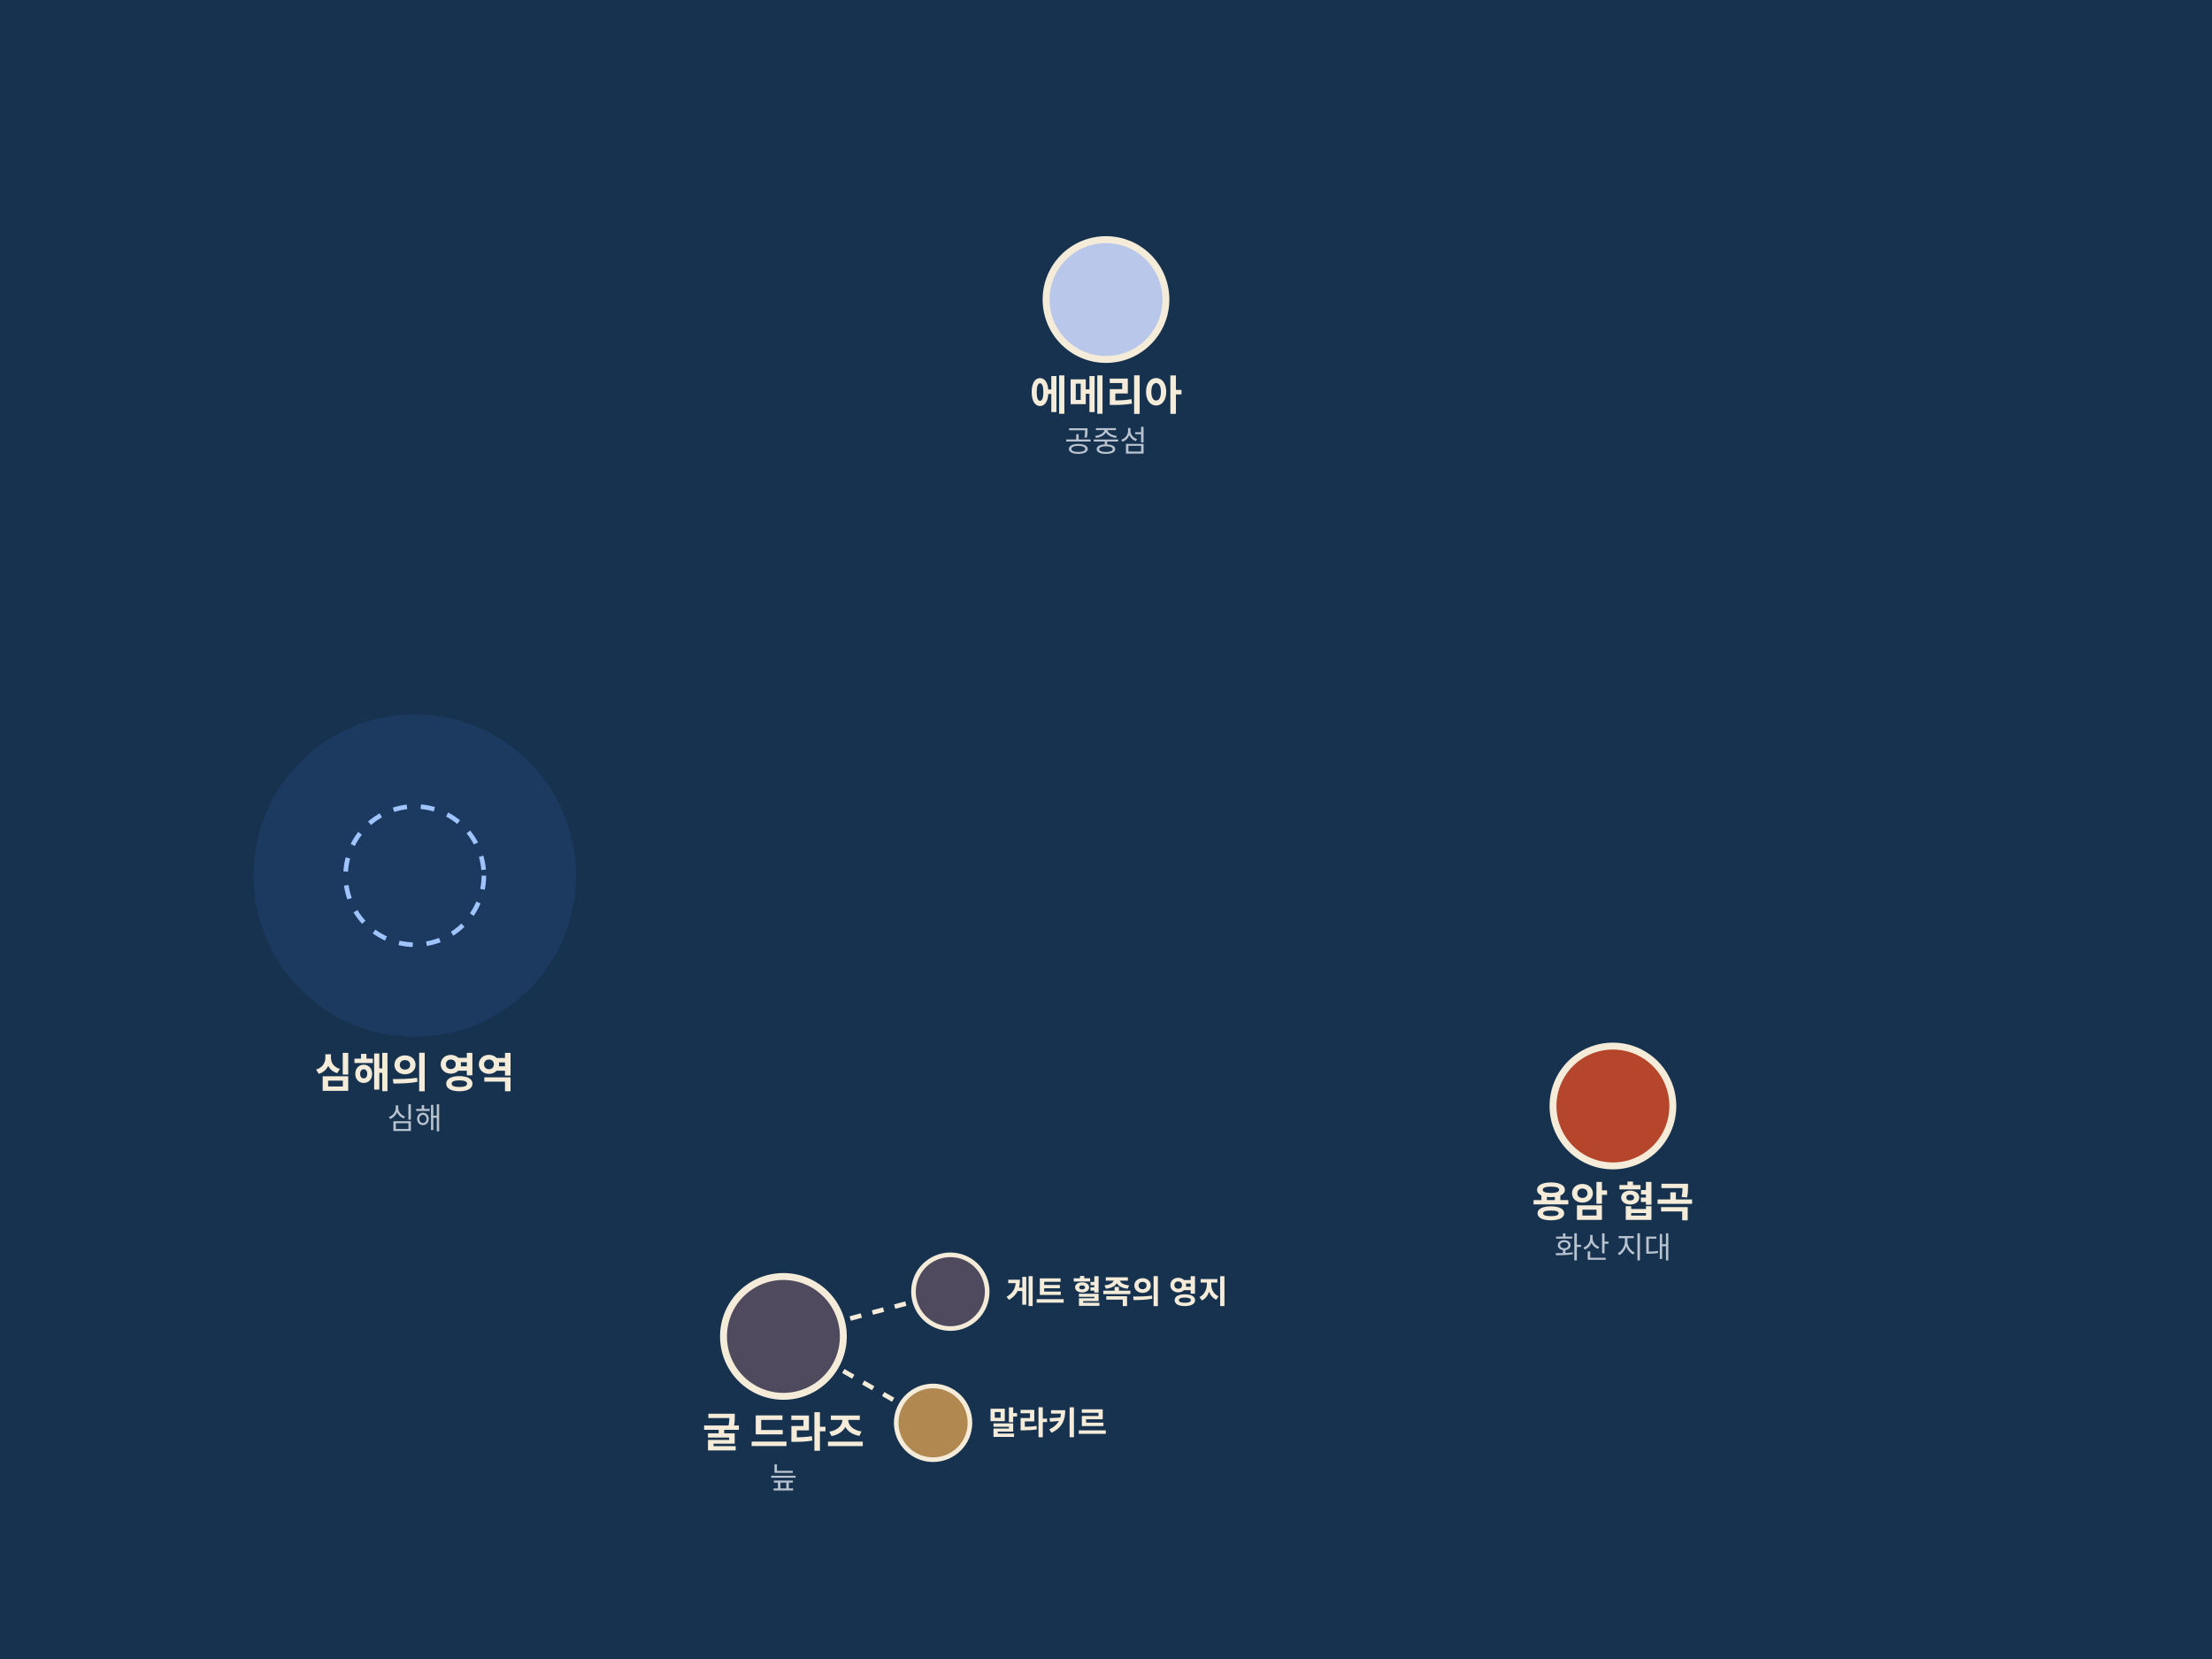
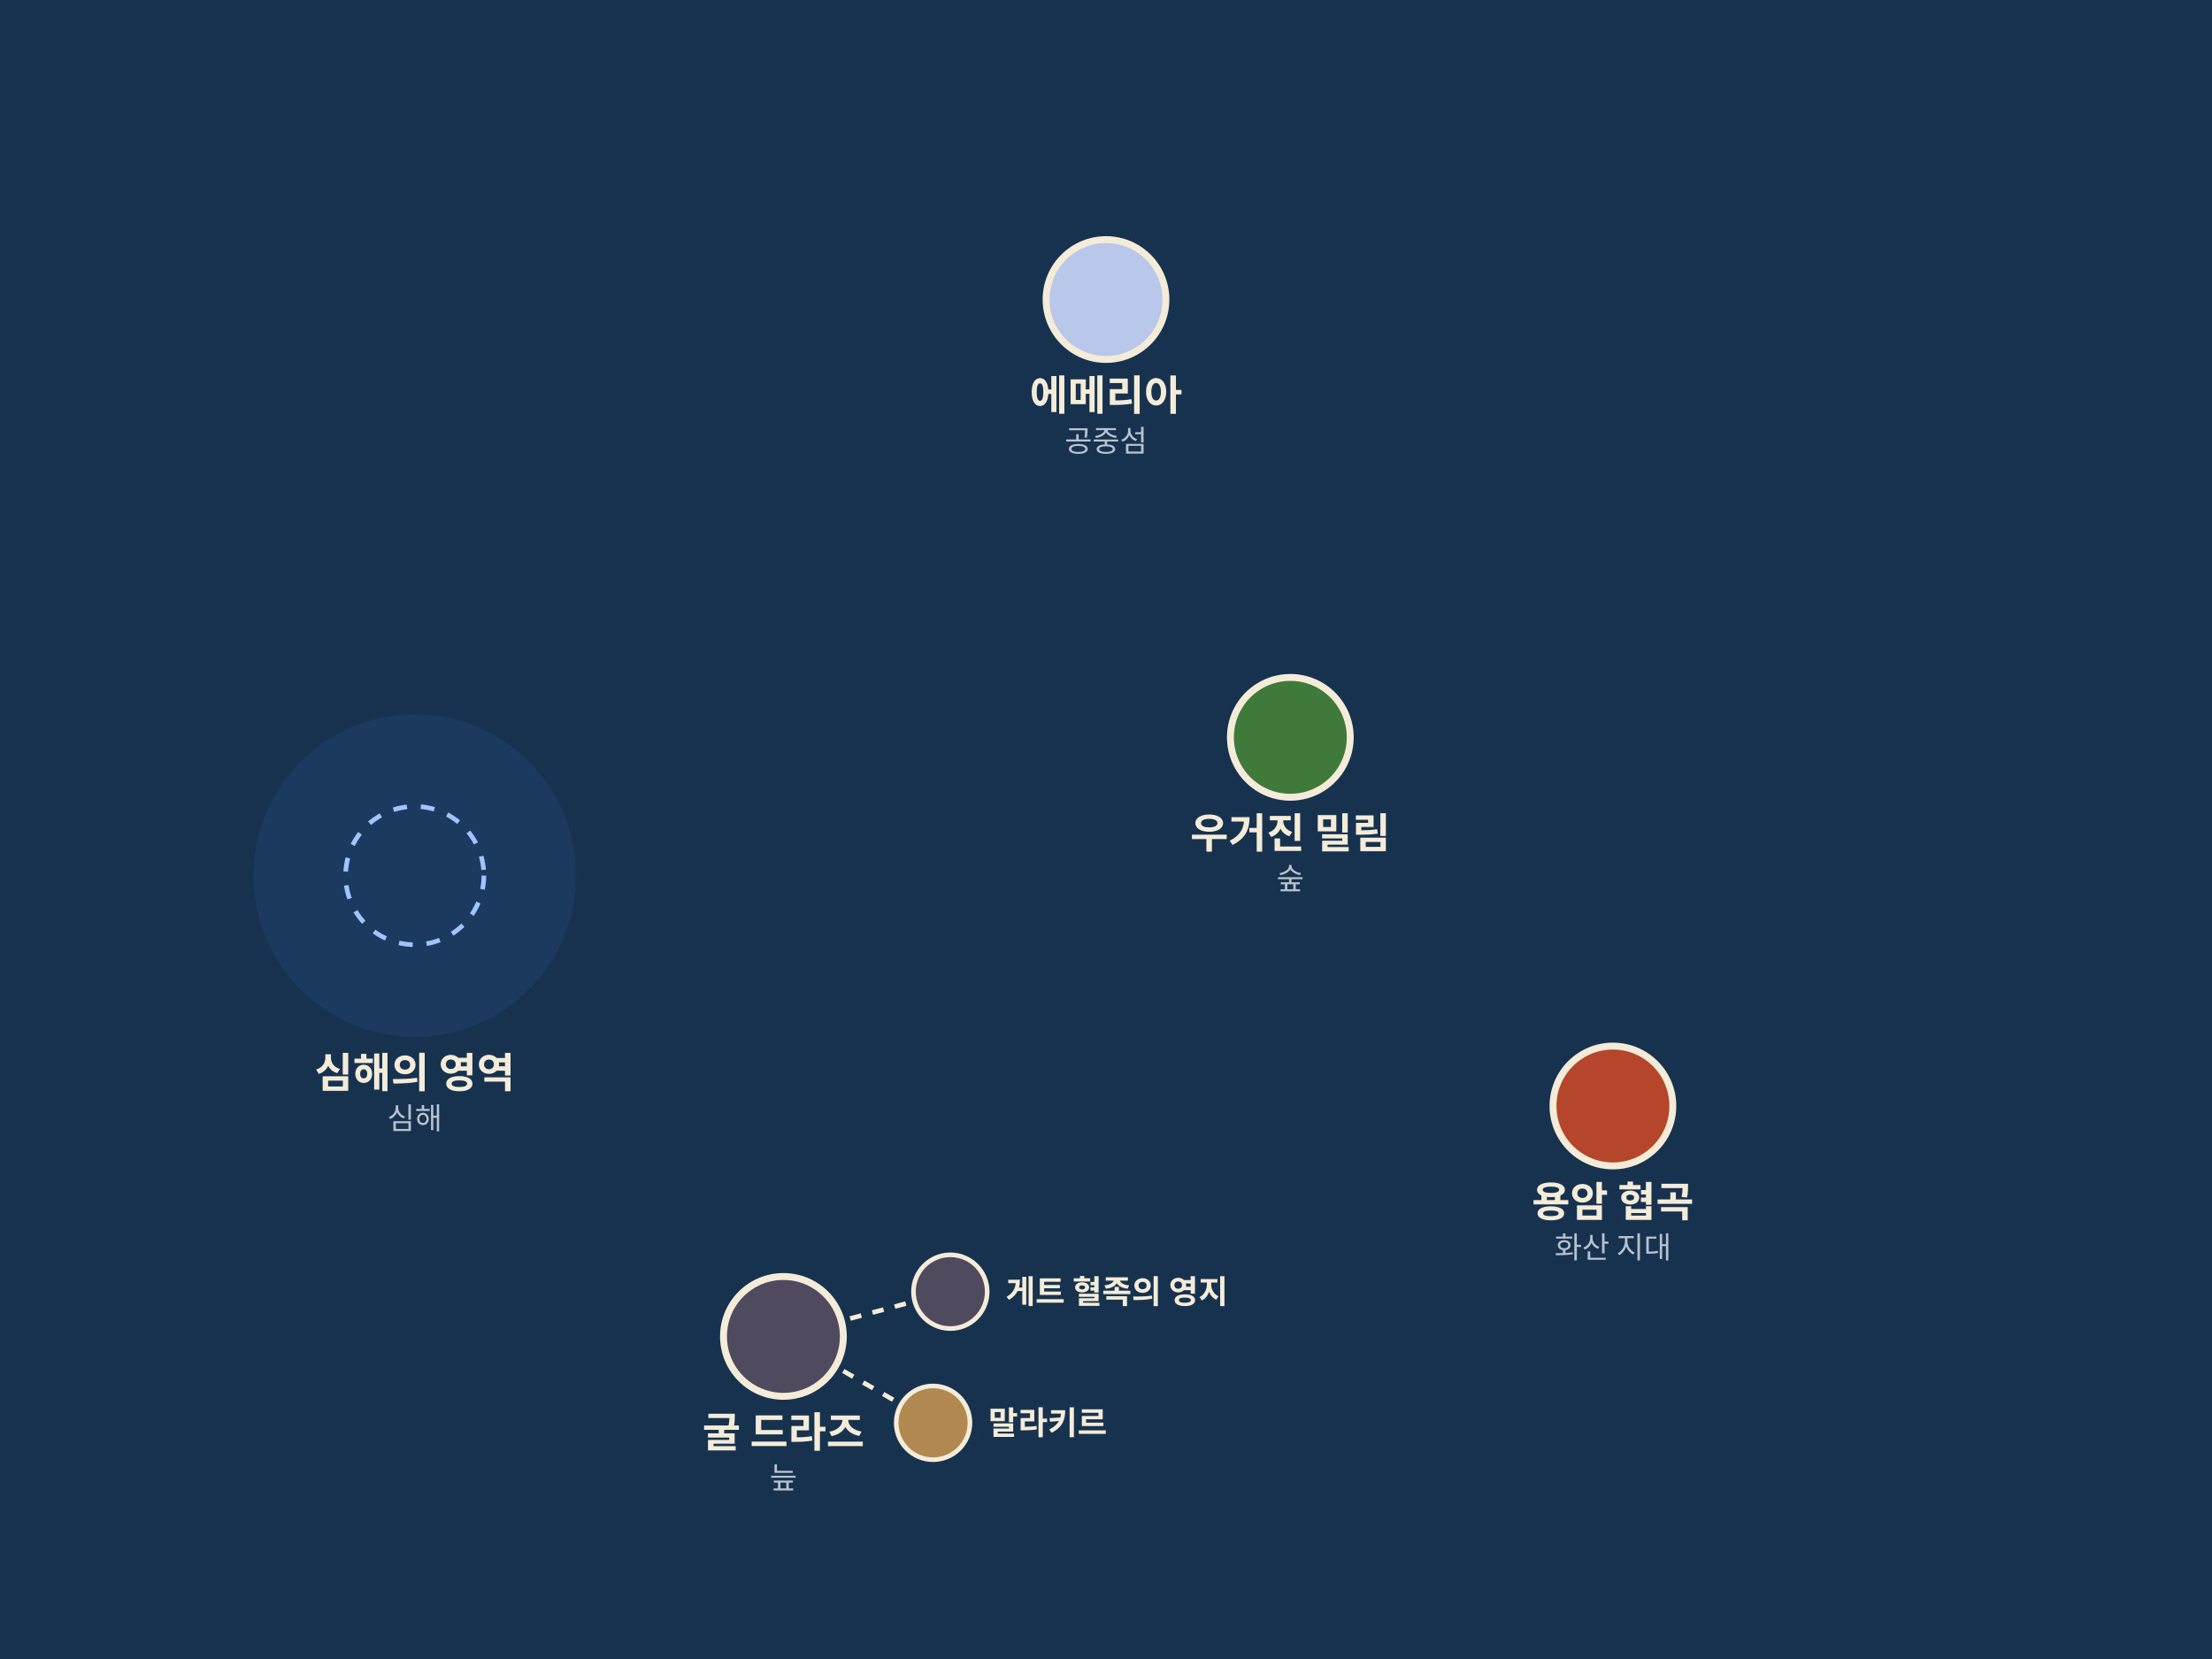
<svg xmlns="http://www.w3.org/2000/svg" viewBox="0 0 960 720" width="960" height="720">
  <style>
    .name { font: 600 18px sans-serif; fill: #f4ecd8; }
    .terrain { font: 13px sans-serif; fill: #b9c3cf; }
    .area { font: 600 14px sans-serif; fill: #f4ecd8; }
  </style>
  <rect width="100%" height="100%" fill="#16324f" />
  <g>
    <line x1="340" y1="580" x2="412.444" y2="560.589" stroke="#f4ecd8" stroke-width="2" stroke-dasharray="5 5" />
    <circle cx="412.444" cy="560.589" r="16" fill="#4f4a5e" stroke="#f4ecd8" stroke-width="2" />
    <text x="436.444" y="565.589" class="area">게트 혈족의 영지</text>
  </g>
  <g>
    <line x1="340" y1="580" x2="404.952" y2="617.5" stroke="#f4ecd8" stroke-width="2" stroke-dasharray="5 5" />
    <circle cx="404.952" cy="617.5" r="16" fill="#b08850" stroke="#f4ecd8" stroke-width="2" />
    <text x="428.952" y="622.5" class="area">말라키르</text>
  </g>
  <g>
    <circle cx="180" cy="380" r="70" fill="#1d3b66" opacity="0.75" />
    <circle cx="180" cy="380" r="30" fill="none" stroke="#9fc4ff" stroke-width="2" stroke-dasharray="6 6" />
    <text x="180" y="472" text-anchor="middle" class="name">심해의 영역</text>
    <text x="180" y="490" text-anchor="middle" class="terrain">심해</text>
  </g>
  <g>
    <circle cx="480" cy="130" r="26" fill="#b9c8ea" stroke="#f4ecd8" stroke-width="3" />
    <text x="480" y="178" text-anchor="middle" class="name">에메리아</text>
    <text x="480" y="196" text-anchor="middle" class="terrain">공중섬</text>
  </g>
  <g>
    <circle cx="340" cy="580" r="26" fill="#4f4a5e" stroke="#f4ecd8" stroke-width="3" />
    <text x="340" y="628" text-anchor="middle" class="name">굴 드라즈</text>
    <text x="340" y="646" text-anchor="middle" class="terrain">늪</text>
  </g>
  <g>
    <circle cx="700" cy="480" r="26" fill="#b5462c" stroke="#f4ecd8" stroke-width="3" />
    <text x="700" y="528" text-anchor="middle" class="name">용암 협곡</text>
    <text x="700" y="546" text-anchor="middle" class="terrain">화산 지대</text>
  </g>
+   <g>
+     <circle cx="560" cy="320" r="26" fill="#3f7a3a" stroke="#f4ecd8" stroke-width="3" />
+     <text x="560" y="368" text-anchor="middle" class="name">우거진 밀림</text>
+     <text x="560" y="386" text-anchor="middle" class="terrain">숲</text>
+   </g>
</svg>
